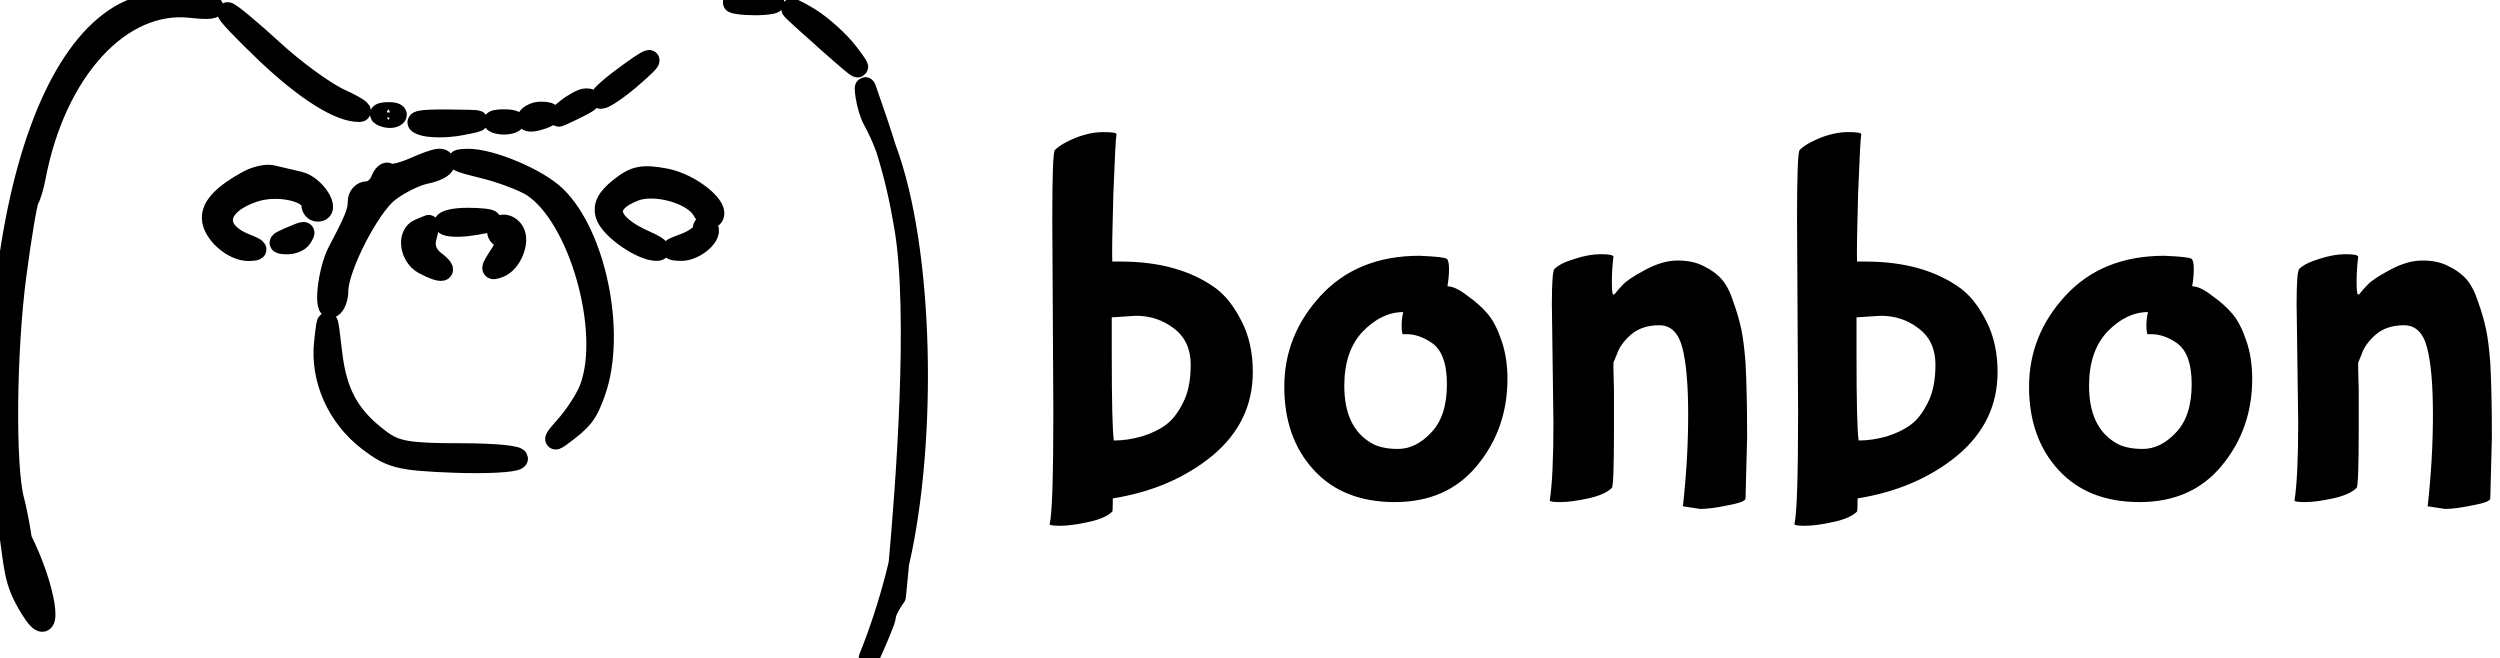
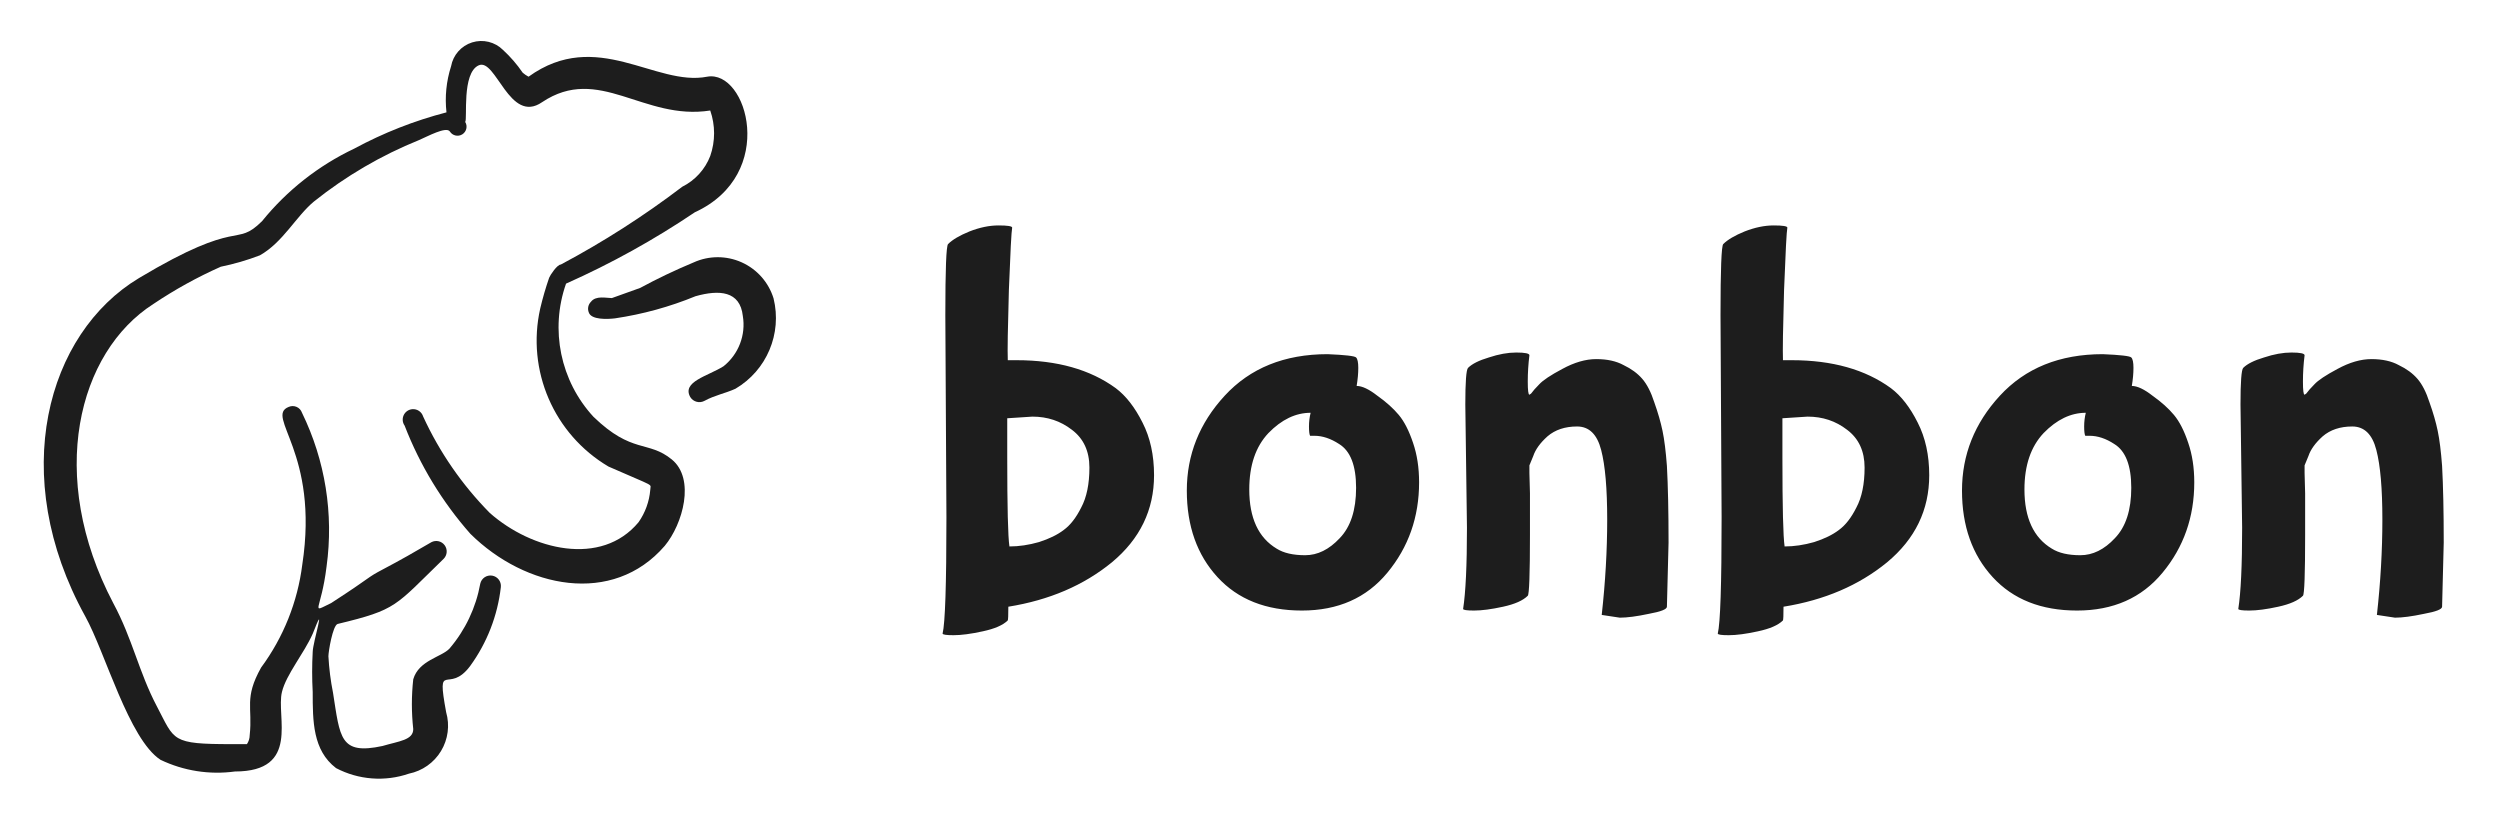
- <svg xmlns="http://www.w3.org/2000/svg" width="152" height="40" viewBox="0 0 152 40" fill="none">
-   <g transform="translate(-17.3762 -13.6972) scale(0.566)">
-     <path d="M124.505 37.138C123.707 35.703 123.449 32.942 123.723 33.725C124.654 36.382 125.34 38.414 125.879 40.163C129.952 51.023 130.31 71.534 127.254 84.74C127.053 86.947 126.91 88.28 126.91 88.28C126.9 88.294 125.883 89.669 125.842 90.418C125.818 90.845 124.906 92.962 124.055 94.845C125.163 92.102 126.115 89.19 126.91 86.14C127.03 85.683 127.144 85.216 127.254 84.74C127.975 76.852 129.448 57.8 127.851 48.55C127.307 45.401 126.818 43.211 125.879 40.163C125.461 39.047 125.002 38.032 124.505 37.138ZM44.032 25.584C46.827 24.11 51.701 23.677 53.401 24.753C54.01 25.14 53.173 25.242 51.21 25.02C43.661 24.169 36.666 31.818 34.497 43.294C34.317 44.246 34.002 45.297 33.797 45.629C33.592 45.962 32.973 49.671 32.421 53.873C31.359 61.966 31.246 74.331 32.201 77.901C32.483 78.951 32.83 80.747 33.023 82.12C33.161 82.4 33.321 82.738 33.505 83.14C35.92 88.415 36.352 93.438 34.005 89.64C32.004 86.402 32.35 85.325 31.441 79.682C30.368 73.032 30.517 59.814 31.76 51.538C33.795 37.987 38.205 28.661 44.032 25.584ZM65.542 60.929C65.873 57.962 65.876 57.965 66.36 62.118C66.87 66.489 68.255 68.969 71.568 71.444C73.226 72.684 74.577 72.913 80.213 72.913C83.898 72.913 86.621 73.186 86.287 73.521C85.953 73.855 82.82 74.016 79.323 73.877C73.618 73.652 72.685 73.415 70.281 71.58C66.919 69.014 65.097 64.921 65.542 60.929ZM80.913 41.283C83.362 41.231 88.448 43.364 90.406 45.262C94.722 49.448 96.861 59.94 94.677 66.216C93.813 68.701 93.346 69.303 90.886 71.105C90.036 71.728 90.234 71.297 91.377 70.036C92.43 68.875 93.632 67.022 94.049 65.919C96.37 59.777 92.898 47.532 87.91 44.264C86.95 43.634 84.501 42.715 82.469 42.223C79.651 41.54 79.282 41.317 80.913 41.283ZM75.094 42.245C77.777 41.078 78.419 40.998 78.419 41.831C78.419 42.173 77.529 42.632 76.441 42.849C75.353 43.067 73.546 43.966 72.427 44.846C70.342 46.487 67.02 52.993 67.02 55.435C67.02 56.184 66.725 56.979 66.365 57.202C65.424 57.785 65.911 53.27 67.018 51.174C68.815 47.77 69.157 46.919 69.157 45.848C69.157 45.255 69.604 44.769 70.15 44.769C70.695 44.769 71.345 44.243 71.592 43.599C71.838 42.955 72.22 42.608 72.44 42.827C72.659 43.045 73.854 42.784 75.094 42.245ZM76.749 48.388C76.811 48.358 76.689 48.988 76.48 49.79C76.237 50.717 76.586 51.615 77.437 52.26C79.001 53.444 78.232 53.65 76.235 52.581C74.69 51.755 74.381 49.355 75.747 48.803C76.237 48.606 76.687 48.419 76.749 48.388ZM84.119 49.044C84.119 48.12 85.332 48.123 85.906 49.05C86.567 50.123 85.649 52.414 84.359 52.91C83.347 53.298 83.351 53.155 84.403 51.55C85.049 50.565 85.249 49.757 84.849 49.756C84.448 49.756 84.119 49.436 84.119 49.044ZM57.299 43.628C58.138 43.166 59.307 42.899 59.895 43.033C60.483 43.167 61.815 43.48 62.856 43.727C64.593 44.141 66.297 46.907 64.815 46.907C64.46 46.907 64.169 46.578 64.169 46.176C64.169 44.774 60.544 43.967 58.005 44.805C53.909 46.157 53.44 48.942 57.065 50.389C58.497 50.961 58.57 51.1 57.457 51.137C55.721 51.194 53.482 49.201 53.482 47.596C53.482 46.32 54.691 45.063 57.299 43.628ZM97.266 44.382C98.873 43.102 99.689 42.934 102.141 43.382C104.921 43.89 108.208 46.568 107.24 47.536C107.005 47.771 106.513 47.429 106.148 46.777C105.17 45.03 101.102 43.866 98.898 44.704C95.326 46.062 95.808 48.22 100.103 50.106C101.305 50.634 101.857 51.092 101.329 51.123C99.746 51.22 96.262 48.835 95.783 47.329C95.464 46.322 95.886 45.482 97.266 44.382ZM106.207 48.866C106.207 48.441 106.413 48.301 106.665 48.552C107.449 49.337 105.397 51.184 103.805 51.126C102.516 51.078 102.582 50.962 104.247 50.354C105.325 49.96 106.207 49.29 106.207 48.866ZM61.676 49.756C63.582 48.937 63.607 48.937 63.101 49.756C62.859 50.148 62.118 50.447 61.455 50.419C60.473 50.378 60.515 50.256 61.676 49.756ZM80.913 47.62C82.285 47.62 83.407 47.745 83.407 47.898C83.407 48.05 82.285 48.307 80.913 48.467C79.542 48.627 78.42 48.502 78.419 48.189C78.419 47.876 79.542 47.62 80.913 47.62ZM78.776 37.059C82.794 37.094 82.88 37.128 80.211 37.641C78.65 37.941 76.726 37.925 75.937 37.604C74.97 37.212 75.897 37.035 78.776 37.059ZM84.832 37.044C85.812 37.044 86.213 37.206 85.723 37.404C85.234 37.602 84.432 37.602 83.942 37.404C83.452 37.206 83.853 37.044 84.832 37.044ZM88.793 36.219C90.268 36.219 90.057 36.703 88.394 37.138C87.609 37.343 87.147 37.221 87.367 36.866C87.587 36.51 88.228 36.219 88.793 36.219ZM72.304 36.276C73.055 36.245 73.475 36.413 73.239 36.65C73.002 36.886 72.388 36.911 71.874 36.706C71.306 36.478 71.474 36.31 72.304 36.276ZM93.637 34.794C94.542 34.794 94.138 35.124 91.957 36.163C90.278 36.962 90.255 36.947 91.559 35.902C92.32 35.293 93.254 34.795 93.637 34.794ZM55.156 25.532C55.42 25.534 57.582 27.324 59.962 29.513C62.344 31.703 65.628 34.1 67.26 34.841C68.891 35.581 69.814 36.195 69.313 36.204C67.178 36.24 63.517 33.939 59.245 29.877C56.733 27.487 54.893 25.532 55.156 25.532ZM97.373 32.706C100.973 30 101.553 29.988 98.397 32.686C97.04 33.845 95.629 34.794 95.262 34.794C94.896 34.794 95.846 33.854 97.373 32.706ZM115.825 25.299C115.434 24.902 116.236 25.253 117.607 26.082C118.978 26.912 120.899 28.651 121.876 29.946C123.472 32.063 123.292 31.983 120.095 29.163C118.139 27.436 116.217 25.698 115.825 25.299ZM111.551 24.311C113.51 24.306 114.396 24.44 113.52 24.609C112.643 24.778 111.04 24.782 109.957 24.619C108.875 24.455 109.592 24.317 111.551 24.311Z" fill="black" stroke="black" stroke-width="2.2" stroke-linejoin="round" />
+ <svg xmlns="http://www.w3.org/2000/svg" width="122" height="40" viewBox="0 0 122 40" fill="none">
+   <g transform="translate(2 2) scale(1.5)" fill="#1D1D1D" fill-rule="evenodd" clip-rule="evenodd">
+     <path d="M17.972 12.224a4.29 4.29 0 0 1-.89-4.33a27.5 27.5 0 0 0 4.19-2.321c2.702-1.24 1.701-4.651.401-4.411c-1.68.33-3.59-1.6-5.811 0a1 1 0 0 1-.19-.13a4.3 4.3 0 0 0-.64-.74a1 1 0 0 0-1.69.53a3.6 3.6 0 0 0-.15 1.5a13.4 13.4 0 0 0-3.001 1.18a8.6 8.6 0 0 0-3 2.361c-.891.88-.661-.15-4.002 1.85c-3 1.8-4.28 6.422-1.75 11.003c.65 1.17 1.42 4 2.45 4.67a4.27 4.27 0 0 0 2.42.38c2.141 0 1.331-1.79 1.531-2.59c.14-.57.71-1.24 1-1.89c.47-1.21 0 .29 0 .59q-.036.65 0 1.3c0 .95 0 1.9.76 2.48a3 3 0 0 0 2.371.18a1.59 1.59 0 0 0 1.21-2c-.32-1.75.07-.55.78-1.5a5.4 5.4 0 0 0 1-2.57a.34.34 0 0 0-.67-.11a4.47 4.47 0 0 1-1 2.11c-.26.28-1 .38-1.18 1a7.4 7.4 0 0 0 0 1.62c0 .36-.46.39-1 .55c-1.39.3-1.38-.27-1.61-1.73a8.4 8.4 0 0 1-.15-1.19c0-.15.14-1 .3-1.05c1.95-.47 1.85-.57 3.45-2.12a.34.34 0 0 0-.4-.54c-.53.31-1 .58-1.57.88s-.3.2-1.69 1.1c-.71.34-.33.29-.15-1.19a8.7 8.7 0 0 0-.8-5.002a.32.32 0 0 0-.43-.19c-.79.31 1 1.47.44 5.131a7.13 7.13 0 0 1-1.34 3.35c-.561 1.001-.271 1.291-.371 2.201a.53.53 0 0 1-.09.29h-.48c-2 0-1.86-.11-2.45-1.23s-.79-2.19-1.42-3.36c-2.171-4.131-1.151-8.162 1.31-9.732q1.043-.7 2.19-1.21a8 8 0 0 0 1.27-.37c.75-.42 1.18-1.271 1.76-1.751a13.7 13.7 0 0 1 3.421-2c.28-.12.88-.45 1-.28a.294.294 0 1 0 .5-.31c.08-.08-.12-1.591.44-1.841s1 1.93 2.06 1.2c1.851-1.24 3.302.61 5.472.27a2.25 2.25 0 0 1 0 1.48a1.87 1.87 0 0 1-.91 1a29 29 0 0 1-3.951 2.531c-.12 0-.35.35-.38.43q-.17.492-.29 1a4.76 4.76 0 0 0 2.22 5.142c1.59.7 1.36.54 1.36.76a2.15 2.15 0 0 1-.38 1.05c-1.21 1.46-3.47.91-4.84-.3a11 11 0 0 1-2.17-3.14a.34.34 0 1 0-.601.3a11.7 11.7 0 0 0 2.14 3.52c1.79 1.77 4.631 2.35 6.322.39c.59-.71 1-2.18.23-2.81s-1.29-.17-2.55-1.39" />
+     <path d="M23.833 8.374a1.9 1.9 0 0 0-2.6-1.17a19 19 0 0 0-1.74.83l-.92.33c-.18 0-.52-.09-.68.12a.32.32 0 0 0-.07.35c.08.24.6.22.85.19a11.2 11.2 0 0 0 2.62-.72c.78-.22 1.45-.17 1.54.64a1.73 1.73 0 0 1-.63 1.64c-.51.32-1.36.5-1.08 1a.35.35 0 0 0 .47.12c.33-.18.67-.24 1-.39a2.67 2.67 0 0 0 1.24-2.94" />
  </g>
-   <g transform="translate(27.5 -94.15)">
-     <path d="M36.543 119.237L36.479 107.429C36.479 104.763 36.532 103.376 36.639 103.269C36.895 103.013 37.311 102.768 37.887 102.533C38.484 102.299 39.049 102.181 39.583 102.181C40.116 102.181 40.383 102.224 40.383 102.309C40.34 102.523 40.276 103.739 40.191 105.957C40.127 108.155 40.105 109.52 40.127 110.053H40.639C43.007 110.053 44.937 110.597 46.431 111.685C47.028 112.133 47.551 112.805 47.999 113.701C48.447 114.576 48.671 115.6 48.671 116.773C48.671 118.8 47.849 120.496 46.207 121.861C44.564 123.205 42.548 124.069 40.159 124.453C40.159 124.944 40.148 125.211 40.127 125.253C39.849 125.531 39.359 125.744 38.655 125.893C37.972 126.043 37.407 126.117 36.959 126.117C36.532 126.117 36.319 126.085 36.319 126.021C36.468 125.424 36.543 123.163 36.543 119.237ZM40.223 120.933C40.777 120.933 41.353 120.848 41.951 120.677C42.548 120.485 43.028 120.251 43.391 119.973C43.775 119.696 44.116 119.259 44.415 118.661C44.735 118.064 44.895 117.285 44.895 116.325C44.895 115.365 44.553 114.629 43.871 114.117C43.209 113.605 42.441 113.349 41.567 113.349L40.095 113.445V115.749C40.095 118.629 40.137 120.357 40.223 120.933ZM64.153 117.189C64.153 119.216 63.534 120.976 62.297 122.469C61.081 123.941 59.417 124.677 57.305 124.677C55.214 124.677 53.572 124.027 52.377 122.725C51.182 121.424 50.585 119.739 50.585 117.669C50.585 115.579 51.321 113.733 52.793 112.133C54.286 110.512 56.292 109.701 58.809 109.701C59.833 109.744 60.388 109.808 60.473 109.893C60.558 109.979 60.601 110.181 60.601 110.501C60.601 110.821 60.569 111.173 60.505 111.557C60.825 111.557 61.23 111.749 61.721 112.133C62.233 112.496 62.649 112.869 62.969 113.253C63.289 113.637 63.566 114.181 63.801 114.885C64.036 115.568 64.153 116.336 64.153 117.189ZM59.481 114.949C58.99 114.629 58.51 114.469 58.041 114.469H57.785C57.742 114.384 57.721 114.203 57.721 113.925C57.721 113.648 57.753 113.381 57.817 113.125C56.942 113.125 56.121 113.52 55.353 114.309C54.606 115.099 54.233 116.197 54.233 117.605C54.233 119.269 54.766 120.421 55.833 121.061C56.238 121.317 56.793 121.445 57.497 121.445C58.222 121.445 58.894 121.115 59.513 120.453C60.153 119.792 60.473 118.811 60.473 117.509C60.473 116.208 60.142 115.355 59.481 114.949ZM70.597 116.645L70.629 117.829V120.261C70.629 122.544 70.586 123.728 70.501 123.813C70.224 124.091 69.744 124.304 69.061 124.453C68.378 124.603 67.813 124.677 67.365 124.677C66.938 124.677 66.725 124.645 66.725 124.581C66.874 123.621 66.949 122.043 66.949 119.845L66.853 112.645C66.853 111.323 66.906 110.608 67.013 110.501C67.248 110.267 67.653 110.064 68.229 109.893C68.805 109.701 69.338 109.605 69.829 109.605C70.341 109.605 70.597 109.659 70.597 109.765C70.533 110.277 70.501 110.789 70.501 111.301C70.501 111.813 70.533 112.069 70.597 112.069L70.693 112.005C70.8 111.856 70.96 111.675 71.173 111.461C71.386 111.227 71.834 110.928 72.517 110.565C73.221 110.181 73.882 109.989 74.501 109.989C75.141 109.989 75.674 110.107 76.101 110.341C76.549 110.555 76.912 110.821 77.189 111.141C77.466 111.461 77.701 111.92 77.893 112.517C78.106 113.115 78.266 113.669 78.373 114.181C78.48 114.693 78.565 115.376 78.629 116.229C78.693 117.403 78.725 118.896 78.725 120.709L78.629 124.453C78.629 124.603 78.277 124.741 77.573 124.869C76.869 125.019 76.304 125.093 75.877 125.093L74.821 124.933C75.034 123.013 75.141 121.157 75.141 119.365C75.141 117.552 75.024 116.197 74.789 115.301C74.554 114.384 74.085 113.925 73.381 113.925C72.677 113.925 72.101 114.117 71.653 114.501C71.226 114.885 70.949 115.269 70.821 115.653L70.597 116.197V116.645ZM81.824 119.237L81.76 107.429C81.76 104.763 81.813 103.376 81.92 103.269C82.176 103.013 82.592 102.768 83.168 102.533C83.765 102.299 84.331 102.181 84.864 102.181C85.397 102.181 85.664 102.224 85.664 102.309C85.621 102.523 85.557 103.739 85.472 105.957C85.408 108.155 85.387 109.52 85.408 110.053H85.92C88.288 110.053 90.219 110.597 91.712 111.685C92.309 112.133 92.832 112.805 93.28 113.701C93.728 114.576 93.952 115.6 93.952 116.773C93.952 118.8 93.131 120.496 91.488 121.861C89.845 123.205 87.829 124.069 85.44 124.453C85.44 124.944 85.429 125.211 85.408 125.253C85.131 125.531 84.64 125.744 83.936 125.893C83.253 126.043 82.688 126.117 82.24 126.117C81.813 126.117 81.6 126.085 81.6 126.021C81.749 125.424 81.824 123.163 81.824 119.237ZM85.504 120.933C86.059 120.933 86.635 120.848 87.232 120.677C87.829 120.485 88.309 120.251 88.672 119.973C89.056 119.696 89.397 119.259 89.696 118.661C90.016 118.064 90.176 117.285 90.176 116.325C90.176 115.365 89.835 114.629 89.152 114.117C88.491 113.605 87.723 113.349 86.848 113.349L85.376 113.445V115.749C85.376 118.629 85.419 120.357 85.504 120.933ZM109.434 117.189C109.434 119.216 108.816 120.976 107.578 122.469C106.362 123.941 104.698 124.677 102.586 124.677C100.496 124.677 98.853 124.027 97.658 122.725C96.464 121.424 95.866 119.739 95.866 117.669C95.866 115.579 96.602 113.733 98.074 112.133C99.568 110.512 101.573 109.701 104.09 109.701C105.114 109.744 105.669 109.808 105.754 109.893C105.84 109.979 105.882 110.181 105.882 110.501C105.882 110.821 105.85 111.173 105.786 111.557C106.106 111.557 106.512 111.749 107.002 112.133C107.514 112.496 107.93 112.869 108.25 113.253C108.57 113.637 108.848 114.181 109.082 114.885C109.317 115.568 109.434 116.336 109.434 117.189ZM104.762 114.949C104.272 114.629 103.792 114.469 103.322 114.469H103.066C103.024 114.384 103.002 114.203 103.002 113.925C103.002 113.648 103.034 113.381 103.098 113.125C102.224 113.125 101.402 113.52 100.634 114.309C99.888 115.099 99.514 116.197 99.514 117.605C99.514 119.269 100.048 120.421 101.114 121.061C101.52 121.317 102.074 121.445 102.778 121.445C103.504 121.445 104.176 121.115 104.794 120.453C105.434 119.792 105.754 118.811 105.754 117.509C105.754 116.208 105.424 115.355 104.762 114.949ZM115.878 116.645L115.91 117.829V120.261C115.91 122.544 115.868 123.728 115.782 123.813C115.505 124.091 115.025 124.304 114.342 124.453C113.66 124.603 113.094 124.677 112.646 124.677C112.22 124.677 112.006 124.645 112.006 124.581C112.156 123.621 112.23 122.043 112.23 119.845L112.134 112.645C112.134 111.323 112.188 110.608 112.294 110.501C112.529 110.267 112.934 110.064 113.51 109.893C114.086 109.701 114.62 109.605 115.11 109.605C115.622 109.605 115.878 109.659 115.878 109.765C115.814 110.277 115.782 110.789 115.782 111.301C115.782 111.813 115.814 112.069 115.878 112.069L115.974 112.005C116.081 111.856 116.241 111.675 116.454 111.461C116.668 111.227 117.116 110.928 117.798 110.565C118.502 110.181 119.164 109.989 119.782 109.989C120.422 109.989 120.956 110.107 121.382 110.341C121.83 110.555 122.193 110.821 122.47 111.141C122.748 111.461 122.982 111.92 123.174 112.517C123.388 113.115 123.548 113.669 123.654 114.181C123.761 114.693 123.846 115.376 123.91 116.229C123.974 117.403 124.006 118.896 124.006 120.709L123.91 124.453C123.91 124.603 123.558 124.741 122.854 124.869C122.15 125.019 121.585 125.093 121.158 125.093L120.102 124.933C120.316 123.013 120.422 121.157 120.422 119.365C120.422 117.552 120.305 116.197 120.07 115.301C119.836 114.384 119.366 113.925 118.662 113.925C117.958 113.925 117.382 114.117 116.934 114.501C116.508 114.885 116.23 115.269 116.102 115.653L115.878 116.197V116.645Z" fill="black" />
-   </g>
+   <path transform="translate(15.657 -74.363) scale(0.83542)" d="M36.543 119.237L36.479 107.429C36.479 104.763 36.532 103.376 36.639 103.269C36.895 103.013 37.311 102.768 37.887 102.533C38.484 102.299 39.049 102.181 39.583 102.181C40.116 102.181 40.383 102.224 40.383 102.309C40.34 102.523 40.276 103.739 40.191 105.957C40.127 108.155 40.105 109.52 40.127 110.053H40.639C43.007 110.053 44.937 110.597 46.431 111.685C47.028 112.133 47.551 112.805 47.999 113.701C48.447 114.576 48.671 115.6 48.671 116.773C48.671 118.8 47.849 120.496 46.207 121.861C44.564 123.205 42.548 124.069 40.159 124.453C40.159 124.944 40.148 125.211 40.127 125.253C39.849 125.531 39.359 125.744 38.655 125.893C37.972 126.043 37.407 126.117 36.959 126.117C36.532 126.117 36.319 126.085 36.319 126.021C36.468 125.424 36.543 123.163 36.543 119.237ZM40.223 120.933C40.777 120.933 41.353 120.848 41.951 120.677C42.548 120.485 43.028 120.251 43.391 119.973C43.775 119.696 44.116 119.259 44.415 118.661C44.735 118.064 44.895 117.285 44.895 116.325C44.895 115.365 44.553 114.629 43.871 114.117C43.209 113.605 42.441 113.349 41.567 113.349L40.095 113.445V115.749C40.095 118.629 40.137 120.357 40.223 120.933ZM64.153 117.189C64.153 119.216 63.534 120.976 62.297 122.469C61.081 123.941 59.417 124.677 57.305 124.677C55.214 124.677 53.572 124.027 52.377 122.725C51.182 121.424 50.585 119.739 50.585 117.669C50.585 115.579 51.321 113.733 52.793 112.133C54.286 110.512 56.292 109.701 58.809 109.701C59.833 109.744 60.388 109.808 60.473 109.893C60.558 109.979 60.601 110.181 60.601 110.501C60.601 110.821 60.569 111.173 60.505 111.557C60.825 111.557 61.23 111.749 61.721 112.133C62.233 112.496 62.649 112.869 62.969 113.253C63.289 113.637 63.566 114.181 63.801 114.885C64.036 115.568 64.153 116.336 64.153 117.189ZM59.481 114.949C58.99 114.629 58.51 114.469 58.041 114.469H57.785C57.742 114.384 57.721 114.203 57.721 113.925C57.721 113.648 57.753 113.381 57.817 113.125C56.942 113.125 56.121 113.52 55.353 114.309C54.606 115.099 54.233 116.197 54.233 117.605C54.233 119.269 54.766 120.421 55.833 121.061C56.238 121.317 56.793 121.445 57.497 121.445C58.222 121.445 58.894 121.115 59.513 120.453C60.153 119.792 60.473 118.811 60.473 117.509C60.473 116.208 60.142 115.355 59.481 114.949ZM70.597 116.645L70.629 117.829V120.261C70.629 122.544 70.586 123.728 70.501 123.813C70.224 124.091 69.744 124.304 69.061 124.453C68.378 124.603 67.813 124.677 67.365 124.677C66.938 124.677 66.725 124.645 66.725 124.581C66.874 123.621 66.949 122.043 66.949 119.845L66.853 112.645C66.853 111.323 66.906 110.608 67.013 110.501C67.248 110.267 67.653 110.064 68.229 109.893C68.805 109.701 69.338 109.605 69.829 109.605C70.341 109.605 70.597 109.659 70.597 109.765C70.533 110.277 70.501 110.789 70.501 111.301C70.501 111.813 70.533 112.069 70.597 112.069L70.693 112.005C70.8 111.856 70.96 111.675 71.173 111.461C71.386 111.227 71.834 110.928 72.517 110.565C73.221 110.181 73.882 109.989 74.501 109.989C75.141 109.989 75.674 110.107 76.101 110.341C76.549 110.555 76.912 110.821 77.189 111.141C77.466 111.461 77.701 111.92 77.893 112.517C78.106 113.115 78.266 113.669 78.373 114.181C78.48 114.693 78.565 115.376 78.629 116.229C78.693 117.403 78.725 118.896 78.725 120.709L78.629 124.453C78.629 124.603 78.277 124.741 77.573 124.869C76.869 125.019 76.304 125.093 75.877 125.093L74.821 124.933C75.034 123.013 75.141 121.157 75.141 119.365C75.141 117.552 75.024 116.197 74.789 115.301C74.554 114.384 74.085 113.925 73.381 113.925C72.677 113.925 72.101 114.117 71.653 114.501C71.226 114.885 70.949 115.269 70.821 115.653L70.597 116.197V116.645ZM81.824 119.237L81.76 107.429C81.76 104.763 81.813 103.376 81.92 103.269C82.176 103.013 82.592 102.768 83.168 102.533C83.765 102.299 84.331 102.181 84.864 102.181C85.397 102.181 85.664 102.224 85.664 102.309C85.621 102.523 85.557 103.739 85.472 105.957C85.408 108.155 85.387 109.52 85.408 110.053H85.92C88.288 110.053 90.219 110.597 91.712 111.685C92.309 112.133 92.832 112.805 93.28 113.701C93.728 114.576 93.952 115.6 93.952 116.773C93.952 118.8 93.131 120.496 91.488 121.861C89.845 123.205 87.829 124.069 85.44 124.453C85.44 124.944 85.429 125.211 85.408 125.253C85.131 125.531 84.64 125.744 83.936 125.893C83.253 126.043 82.688 126.117 82.24 126.117C81.813 126.117 81.6 126.085 81.6 126.021C81.749 125.424 81.824 123.163 81.824 119.237ZM85.504 120.933C86.059 120.933 86.635 120.848 87.232 120.677C87.829 120.485 88.309 120.251 88.672 119.973C89.056 119.696 89.397 119.259 89.696 118.661C90.016 118.064 90.176 117.285 90.176 116.325C90.176 115.365 89.835 114.629 89.152 114.117C88.491 113.605 87.723 113.349 86.848 113.349L85.376 113.445V115.749C85.376 118.629 85.419 120.357 85.504 120.933ZM109.434 117.189C109.434 119.216 108.816 120.976 107.578 122.469C106.362 123.941 104.698 124.677 102.586 124.677C100.496 124.677 98.853 124.027 97.658 122.725C96.464 121.424 95.866 119.739 95.866 117.669C95.866 115.579 96.602 113.733 98.074 112.133C99.568 110.512 101.573 109.701 104.09 109.701C105.114 109.744 105.669 109.808 105.754 109.893C105.84 109.979 105.882 110.181 105.882 110.501C105.882 110.821 105.85 111.173 105.786 111.557C106.106 111.557 106.512 111.749 107.002 112.133C107.514 112.496 107.93 112.869 108.25 113.253C108.57 113.637 108.848 114.181 109.082 114.885C109.317 115.568 109.434 116.336 109.434 117.189ZM104.762 114.949C104.272 114.629 103.792 114.469 103.322 114.469H103.066C103.024 114.384 103.002 114.203 103.002 113.925C103.002 113.648 103.034 113.381 103.098 113.125C102.224 113.125 101.402 113.52 100.634 114.309C99.888 115.099 99.514 116.197 99.514 117.605C99.514 119.269 100.048 120.421 101.114 121.061C101.52 121.317 102.074 121.445 102.778 121.445C103.504 121.445 104.176 121.115 104.794 120.453C105.434 119.792 105.754 118.811 105.754 117.509C105.754 116.208 105.424 115.355 104.762 114.949ZM115.878 116.645L115.91 117.829V120.261C115.91 122.544 115.868 123.728 115.782 123.813C115.505 124.091 115.025 124.304 114.342 124.453C113.66 124.603 113.094 124.677 112.646 124.677C112.22 124.677 112.006 124.645 112.006 124.581C112.156 123.621 112.23 122.043 112.23 119.845L112.134 112.645C112.134 111.323 112.188 110.608 112.294 110.501C112.529 110.267 112.934 110.064 113.51 109.893C114.086 109.701 114.62 109.605 115.11 109.605C115.622 109.605 115.878 109.659 115.878 109.765C115.814 110.277 115.782 110.789 115.782 111.301C115.782 111.813 115.814 112.069 115.878 112.069L115.974 112.005C116.081 111.856 116.241 111.675 116.454 111.461C116.668 111.227 117.116 110.928 117.798 110.565C118.502 110.181 119.164 109.989 119.782 109.989C120.422 109.989 120.956 110.107 121.382 110.341C121.83 110.555 122.193 110.821 122.47 111.141C122.748 111.461 122.982 111.92 123.174 112.517C123.388 113.115 123.548 113.669 123.654 114.181C123.761 114.693 123.846 115.376 123.91 116.229C123.974 117.403 124.006 118.896 124.006 120.709L123.91 124.453C123.91 124.603 123.558 124.741 122.854 124.869C122.15 125.019 121.585 125.093 121.158 125.093L120.102 124.933C120.316 123.013 120.422 121.157 120.422 119.365C120.422 117.552 120.305 116.197 120.07 115.301C119.836 114.384 119.366 113.925 118.662 113.925C117.958 113.925 117.382 114.117 116.934 114.501C116.508 114.885 116.23 115.269 116.102 115.653L115.878 116.197V116.645Z" fill="#1D1D1D" />
</svg>
